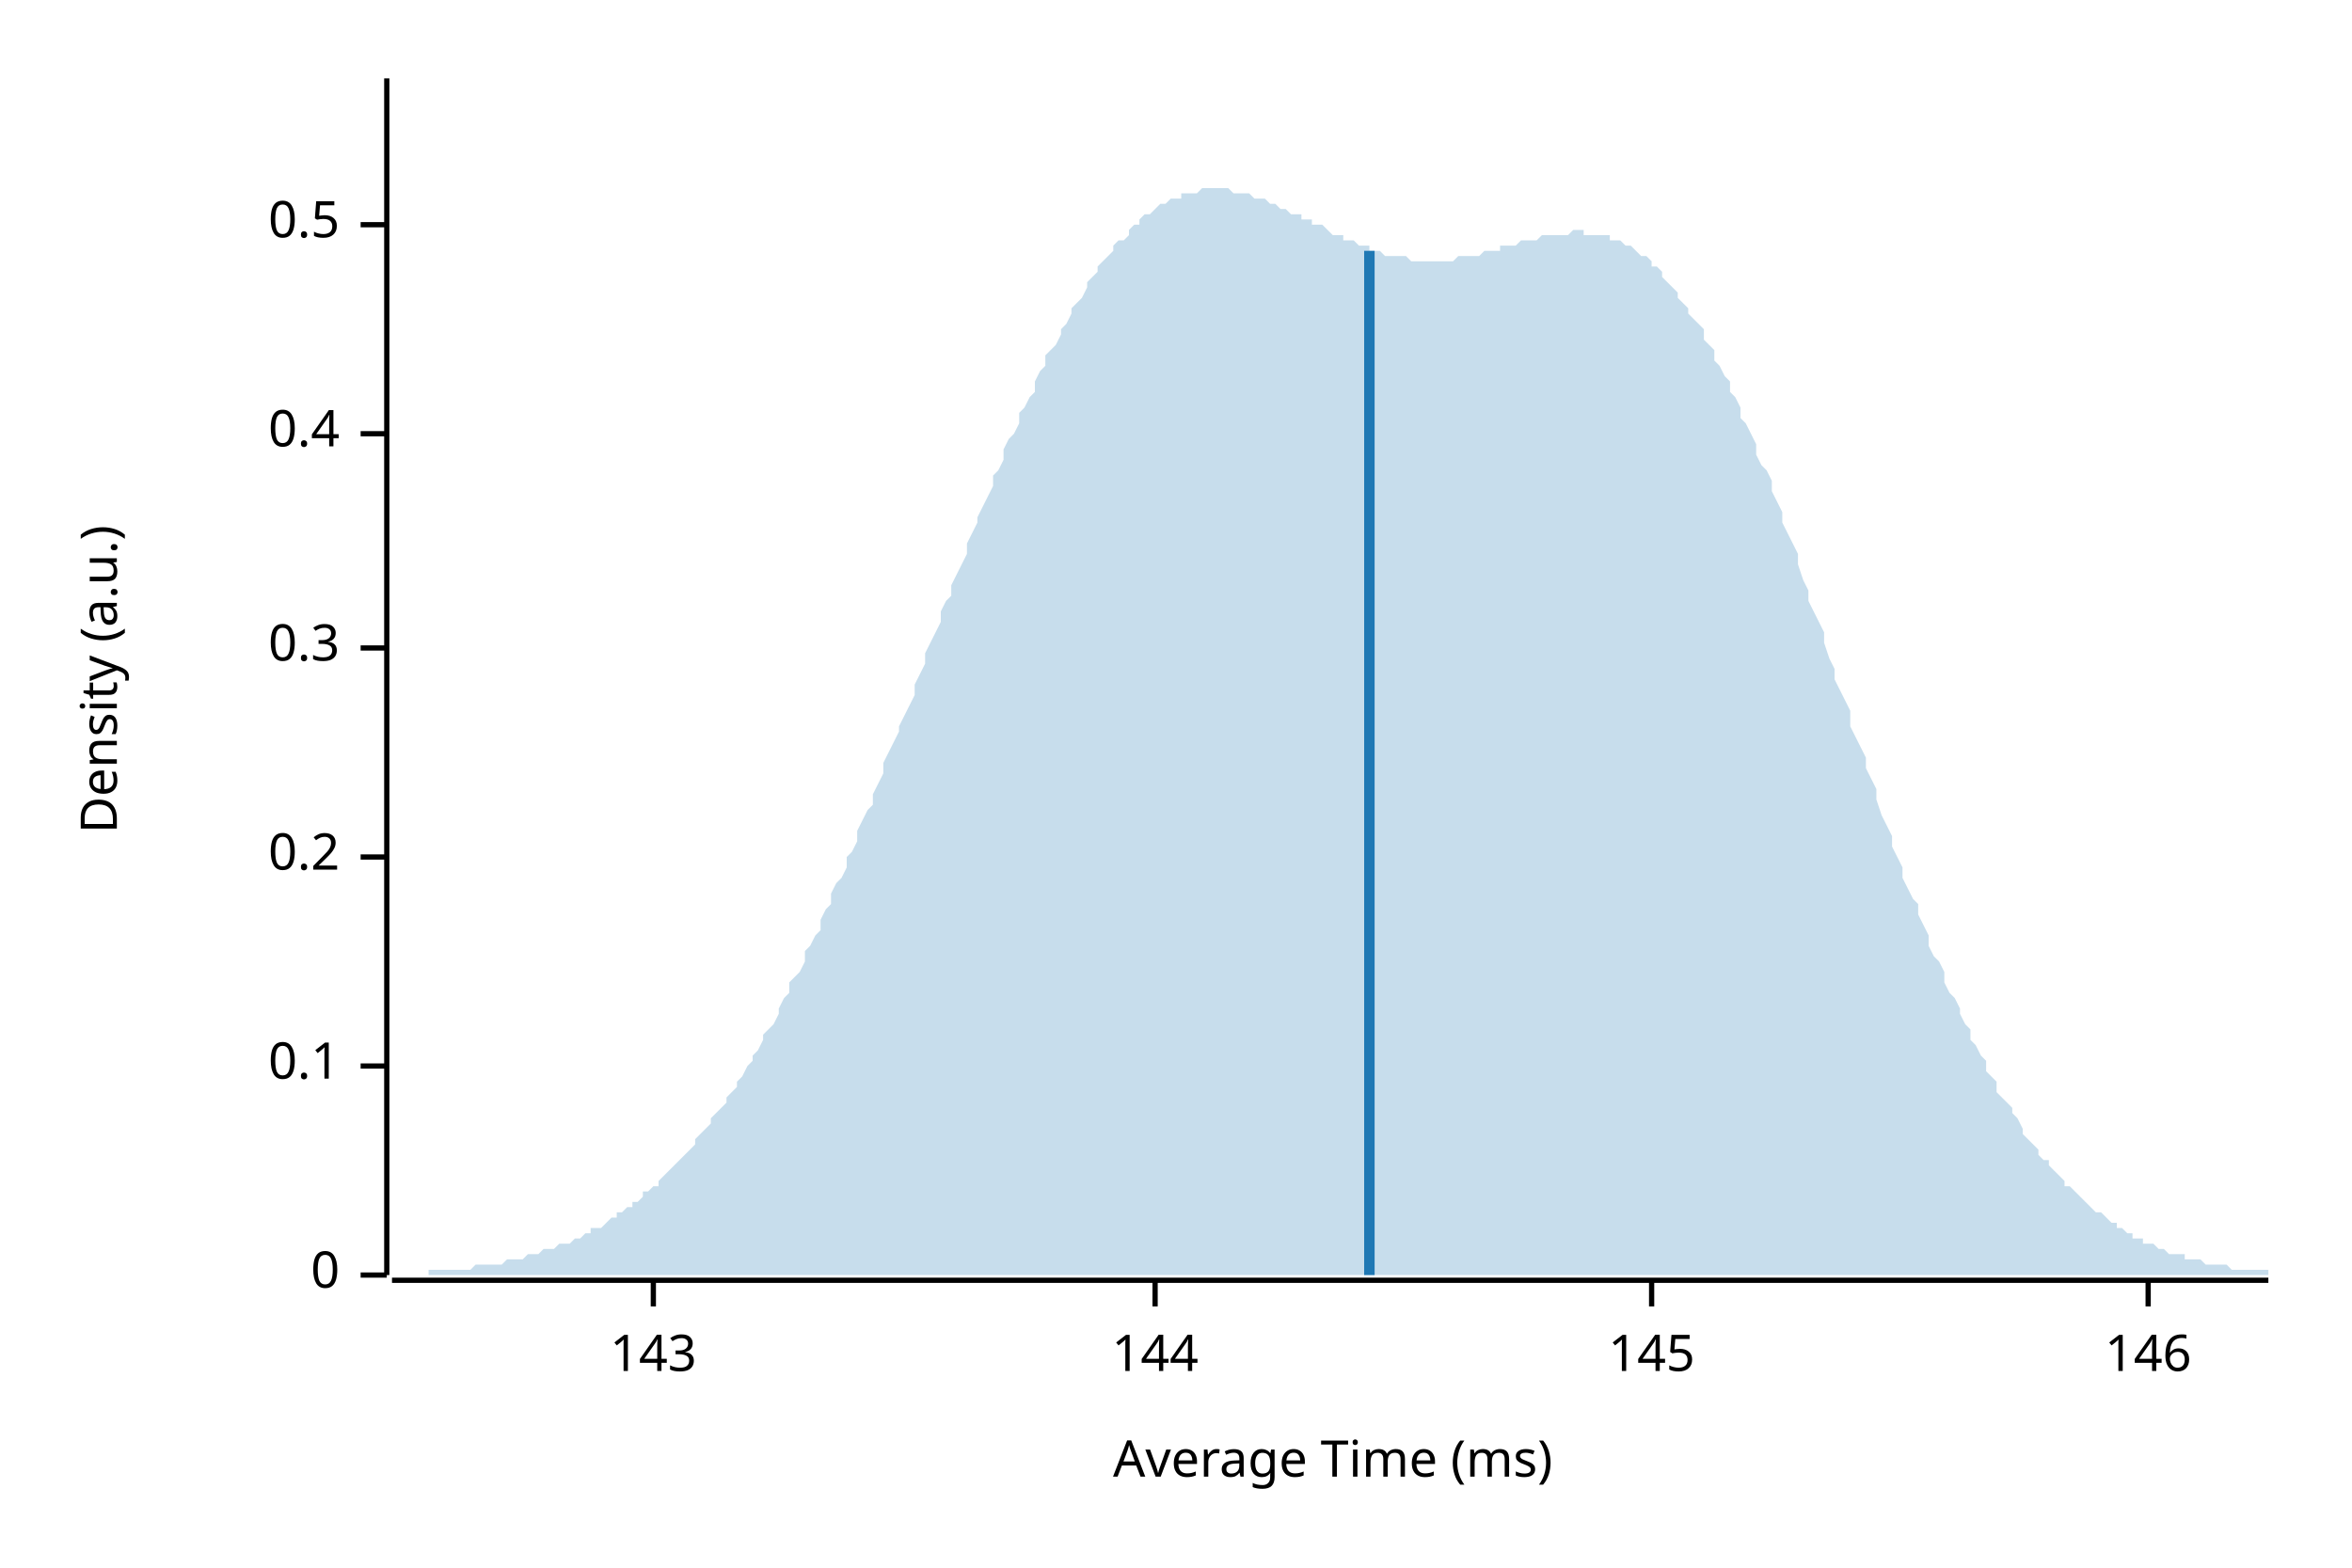
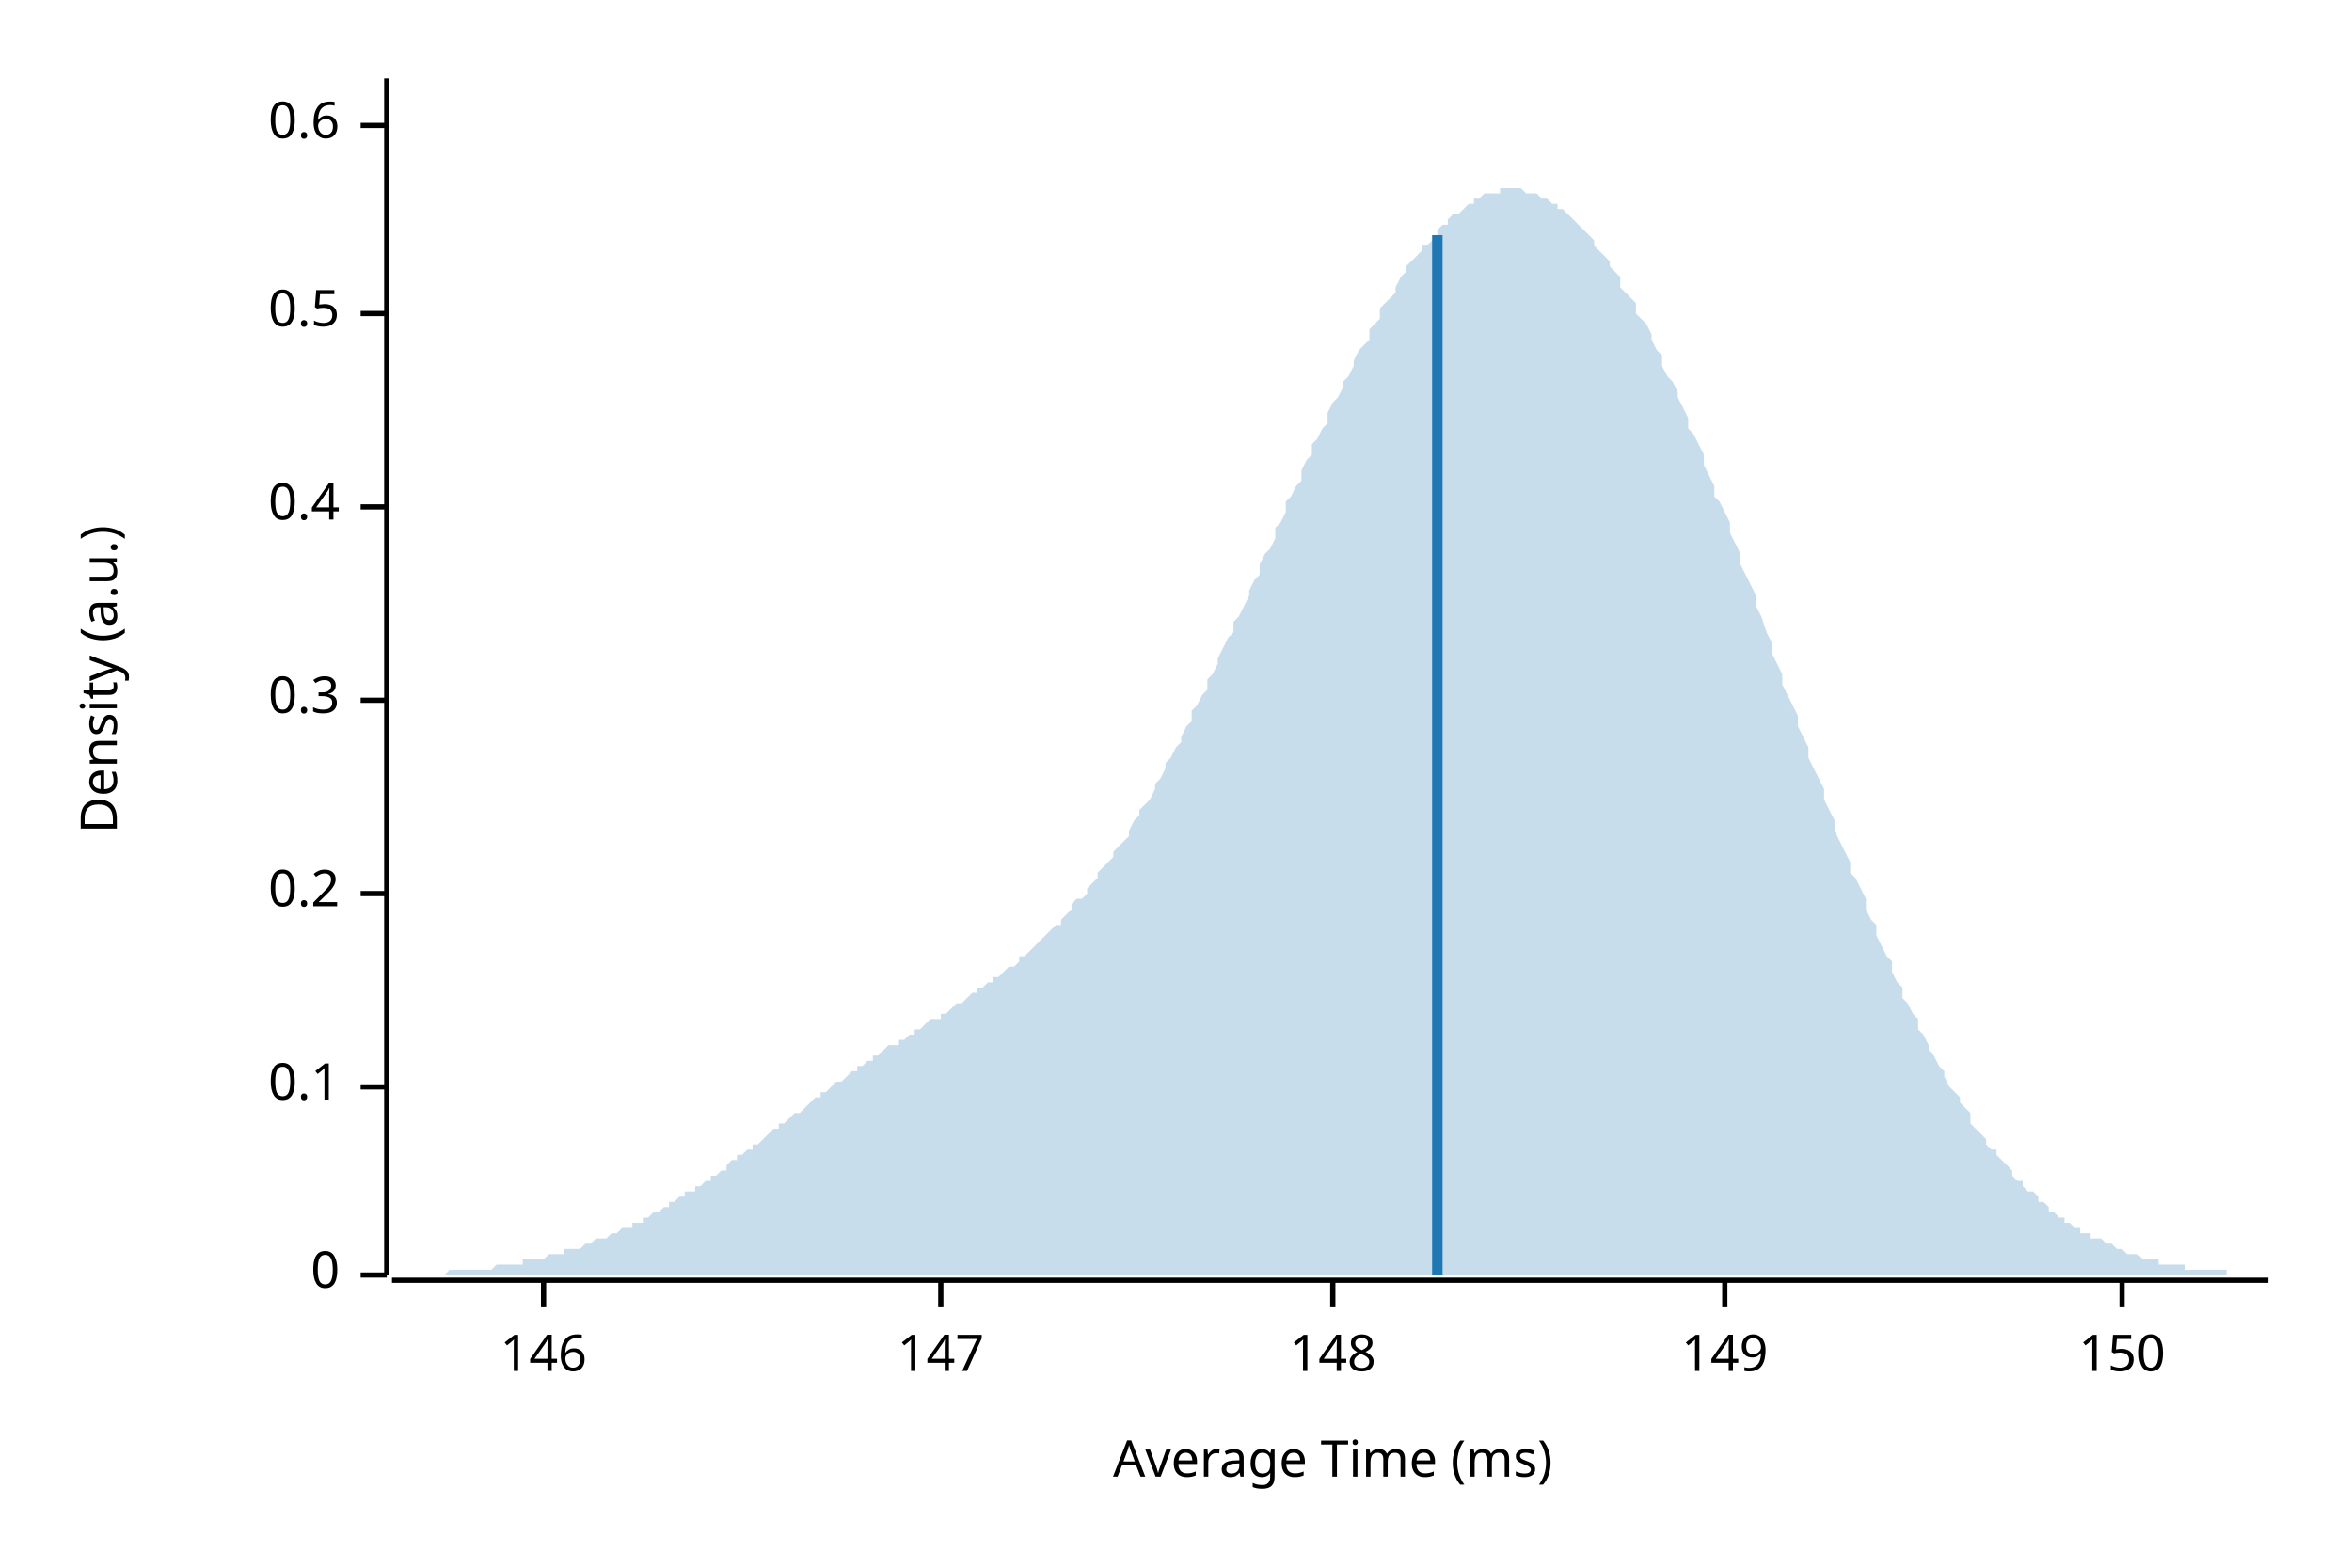
<svg xmlns="http://www.w3.org/2000/svg" width="450" height="300" viewBox="0 0 450 300">
  <text x="15" y="130" dy="0.76em" text-anchor="middle" font-family="sans-serif" font-size="9.677" opacity="1" fill="#000000" transform="rotate(270, 15, 130)">
Density (a.u.)
</text>
  <text x="255" y="285" dy="-0.5ex" text-anchor="middle" font-family="sans-serif" font-size="9.677" opacity="1" fill="#000000">
Average Time (ms)
</text>
  <polyline fill="none" opacity="1" stroke="#000000" stroke-width="1" points="74,15 74,244 " />
  <text x="65" y="244" dy="0.5ex" text-anchor="end" font-family="sans-serif" font-size="9.677" opacity="1" fill="#000000">
0
</text>
  <polyline fill="none" opacity="1" stroke="#000000" stroke-width="1" points="69,244 74,244 " />
-   <text x="65" y="204" dy="0.5ex" text-anchor="end" font-family="sans-serif" font-size="9.677" opacity="1" fill="#000000">
+   <text x="65" y="208" dy="0.5ex" text-anchor="end" font-family="sans-serif" font-size="9.677" opacity="1" fill="#000000">
0.1
</text>
-   <polyline fill="none" opacity="1" stroke="#000000" stroke-width="1" points="69,204 74,204 " />
-   <text x="65" y="164" dy="0.5ex" text-anchor="end" font-family="sans-serif" font-size="9.677" opacity="1" fill="#000000">
+   <polyline fill="none" opacity="1" stroke="#000000" stroke-width="1" points="69,208 74,208 " />
+   <text x="65" y="171" dy="0.5ex" text-anchor="end" font-family="sans-serif" font-size="9.677" opacity="1" fill="#000000">
0.2
</text>
-   <polyline fill="none" opacity="1" stroke="#000000" stroke-width="1" points="69,164 74,164 " />
-   <text x="65" y="124" dy="0.5ex" text-anchor="end" font-family="sans-serif" font-size="9.677" opacity="1" fill="#000000">
+   <polyline fill="none" opacity="1" stroke="#000000" stroke-width="1" points="69,171 74,171 " />
+   <text x="65" y="134" dy="0.5ex" text-anchor="end" font-family="sans-serif" font-size="9.677" opacity="1" fill="#000000">
0.3
</text>
-   <polyline fill="none" opacity="1" stroke="#000000" stroke-width="1" points="69,124 74,124 " />
-   <text x="65" y="83" dy="0.5ex" text-anchor="end" font-family="sans-serif" font-size="9.677" opacity="1" fill="#000000">
+   <polyline fill="none" opacity="1" stroke="#000000" stroke-width="1" points="69,134 74,134 " />
+   <text x="65" y="97" dy="0.5ex" text-anchor="end" font-family="sans-serif" font-size="9.677" opacity="1" fill="#000000">
0.4
</text>
-   <polyline fill="none" opacity="1" stroke="#000000" stroke-width="1" points="69,83 74,83 " />
-   <text x="65" y="43" dy="0.5ex" text-anchor="end" font-family="sans-serif" font-size="9.677" opacity="1" fill="#000000">
+   <polyline fill="none" opacity="1" stroke="#000000" stroke-width="1" points="69,97 74,97 " />
+   <text x="65" y="60" dy="0.5ex" text-anchor="end" font-family="sans-serif" font-size="9.677" opacity="1" fill="#000000">
0.5
</text>
-   <polyline fill="none" opacity="1" stroke="#000000" stroke-width="1" points="69,43 74,43 " />
+   <polyline fill="none" opacity="1" stroke="#000000" stroke-width="1" points="69,60 74,60 " />
+   <text x="65" y="24" dy="0.5ex" text-anchor="end" font-family="sans-serif" font-size="9.677" opacity="1" fill="#000000">
+ 0.6
+ </text>
+   <polyline fill="none" opacity="1" stroke="#000000" stroke-width="1" points="69,24 74,24 " />
  <polyline fill="none" opacity="1" stroke="#000000" stroke-width="1" points="75,245 434,245 " />
-   <text x="125" y="255" dy="0.76em" text-anchor="middle" font-family="sans-serif" font-size="9.677" opacity="1" fill="#000000">
- 143
- </text>
-   <polyline fill="none" opacity="1" stroke="#000000" stroke-width="1" points="125,245 125,250 " />
-   <text x="221" y="255" dy="0.76em" text-anchor="middle" font-family="sans-serif" font-size="9.677" opacity="1" fill="#000000">
- 144
- </text>
-   <polyline fill="none" opacity="1" stroke="#000000" stroke-width="1" points="221,245 221,250 " />
-   <text x="316" y="255" dy="0.76em" text-anchor="middle" font-family="sans-serif" font-size="9.677" opacity="1" fill="#000000">
- 145
- </text>
-   <polyline fill="none" opacity="1" stroke="#000000" stroke-width="1" points="316,245 316,250 " />
-   <text x="411" y="255" dy="0.76em" text-anchor="middle" font-family="sans-serif" font-size="9.677" opacity="1" fill="#000000">
+   <text x="104" y="255" dy="0.76em" text-anchor="middle" font-family="sans-serif" font-size="9.677" opacity="1" fill="#000000">
146
</text>
-   <polyline fill="none" opacity="1" stroke="#000000" stroke-width="1" points="411,245 411,250 " />
-   <polygon opacity="0.25" fill="#1F78B4" points="75,244 75,244 76,244 77,244 77,244 78,244 79,244 80,244 80,244 81,244 82,244 82,243 83,243 84,243 85,243 85,243 86,243 87,243 87,243 88,243 89,243 90,243 90,243 91,242 92,242 92,242 93,242 94,242 95,242 95,242 96,242 97,241 98,241 98,241 99,241 100,241 100,241 101,240 102,240 103,240 103,240 104,239 105,239 105,239 106,239 107,238 108,238 108,238 109,238 110,237 110,237 111,237 112,236 113,236 113,235 114,235 115,235 116,234 116,234 117,233 118,233 118,232 119,232 120,231 121,231 121,230 122,230 123,229 123,228 124,228 125,227 126,227 126,226 127,225 128,224 128,224 129,223 130,222 131,221 131,221 132,220 133,219 133,218 134,217 135,216 136,215 136,214 137,213 138,212 139,211 139,210 140,209 141,208 141,207 142,206 143,204 144,203 144,202 145,201 146,199 146,198 147,197 148,196 149,194 149,193 150,191 151,190 151,188 152,187 153,186 154,184 154,182 155,181 156,179 157,178 157,176 158,174 159,173 159,171 160,169 161,168 162,166 162,164 163,163 164,161 164,159 165,157 166,155 167,154 167,152 168,150 169,148 169,146 170,144 171,142 172,140 172,139 173,137 174,135 175,133 175,131 176,129 177,127 177,125 178,123 179,121 180,119 180,117 181,115 182,114 182,112 183,110 184,108 185,106 185,104 186,102 187,100 187,99 188,97 189,95 190,93 190,91 191,90 192,88 192,86 193,84 194,83 195,81 195,79 196,78 197,76 198,75 198,73 199,71 200,70 200,68 201,67 202,66 203,64 203,63 204,62 205,60 205,59 206,58 207,57 208,55 208,54 209,53 210,52 210,51 211,50 212,49 213,48 213,47 214,46 215,46 216,45 216,44 217,43 218,43 218,42 219,41 220,41 221,40 221,40 222,39 223,39 223,39 224,38 225,38 226,38 226,37 227,37 228,37 228,37 229,37 230,36 231,36 231,36 232,36 233,36 233,36 234,36 235,36 236,37 236,37 237,37 238,37 239,37 239,37 240,38 241,38 241,38 242,38 243,39 244,39 244,39 245,40 246,40 246,40 247,41 248,41 249,41 249,42 250,42 251,42 251,43 252,43 253,43 254,44 254,44 255,45 256,45 257,45 257,46 258,46 259,46 259,46 260,47 261,47 262,47 262,48 263,48 264,48 264,48 265,49 266,49 267,49 267,49 268,49 269,49 269,49 270,50 271,50 272,50 272,50 273,50 274,50 275,50 275,50 276,50 277,50 277,50 278,50 279,49 280,49 280,49 281,49 282,49 282,49 283,49 284,48 285,48 285,48 286,48 287,48 287,47 288,47 289,47 290,47 290,47 291,46 292,46 292,46 293,46 294,46 295,45 295,45 296,45 297,45 298,45 298,45 299,45 300,45 300,45 301,44 302,44 303,44 303,45 304,45 305,45 305,45 306,45 307,45 308,45 308,46 309,46 310,46 310,46 311,47 312,47 313,48 313,48 314,49 315,49 316,50 316,51 317,51 318,52 318,53 319,54 320,55 321,56 321,57 322,58 323,59 323,60 324,61 325,62 326,63 326,65 327,66 328,67 328,69 329,70 330,72 331,73 331,75 332,76 333,78 333,80 334,81 335,83 336,85 336,87 337,89 338,90 339,92 339,94 340,96 341,98 341,100 342,102 343,104 344,106 344,108 345,111 346,113 346,115 347,117 348,119 349,121 349,123 350,126 351,128 351,130 352,132 353,134 354,136 354,139 355,141 356,143 357,145 357,147 358,149 359,151 359,153 360,156 361,158 362,160 362,162 363,164 364,166 364,168 365,170 366,172 367,173 367,175 368,177 369,179 369,181 370,183 371,184 372,186 372,188 373,190 374,191 375,193 375,194 376,196 377,197 377,199 378,200 379,202 380,203 380,205 381,206 382,207 382,209 383,210 384,211 385,212 385,213 386,214 387,216 387,217 388,218 389,219 390,220 390,221 391,222 392,222 392,223 393,224 394,225 395,226 395,227 396,227 397,228 398,229 398,229 399,230 400,231 400,231 401,232 402,232 403,233 403,233 404,234 405,234 405,235 406,235 407,236 408,236 408,237 409,237 410,237 410,238 411,238 412,238 413,239 413,239 414,239 415,240 416,240 416,240 417,240 418,240 418,241 419,241 420,241 421,241 421,241 422,242 423,242 423,242 424,242 425,242 426,242 426,242 427,243 428,243 428,243 429,243 430,243 431,243 431,243 432,243 433,243 434,243 434,244 75,244 " />
-   <polyline fill="none" opacity="1" stroke="#1F78B4" stroke-width="2" points="262,244 262,48 " />
+   <polyline fill="none" opacity="1" stroke="#000000" stroke-width="1" points="104,245 104,250 " />
+   <text x="180" y="255" dy="0.76em" text-anchor="middle" font-family="sans-serif" font-size="9.677" opacity="1" fill="#000000">
+ 147
+ </text>
+   <polyline fill="none" opacity="1" stroke="#000000" stroke-width="1" points="180,245 180,250 " />
+   <text x="255" y="255" dy="0.76em" text-anchor="middle" font-family="sans-serif" font-size="9.677" opacity="1" fill="#000000">
+ 148
+ </text>
+   <polyline fill="none" opacity="1" stroke="#000000" stroke-width="1" points="255,245 255,250 " />
+   <text x="330" y="255" dy="0.76em" text-anchor="middle" font-family="sans-serif" font-size="9.677" opacity="1" fill="#000000">
+ 149
+ </text>
+   <polyline fill="none" opacity="1" stroke="#000000" stroke-width="1" points="330,245 330,250 " />
+   <text x="406" y="255" dy="0.76em" text-anchor="middle" font-family="sans-serif" font-size="9.677" opacity="1" fill="#000000">
+ 150
+ </text>
+   <polyline fill="none" opacity="1" stroke="#000000" stroke-width="1" points="406,245 406,250 " />
+   <polygon opacity="0.25" fill="#1F78B4" points="75,244 75,244 76,244 77,244 77,244 78,244 79,244 80,244 80,244 81,244 82,244 82,244 83,244 84,244 85,244 85,244 86,243 87,243 87,243 88,243 89,243 90,243 90,243 91,243 92,243 92,243 93,243 94,243 95,242 95,242 96,242 97,242 98,242 98,242 99,242 100,242 100,241 101,241 102,241 103,241 103,241 104,241 105,240 105,240 106,240 107,240 108,240 108,239 109,239 110,239 110,239 111,239 112,238 113,238 113,238 114,237 115,237 116,237 116,237 117,236 118,236 118,236 119,235 120,235 121,235 121,234 122,234 123,234 123,233 124,233 125,232 126,232 126,232 127,231 128,231 128,230 129,230 130,229 131,229 131,228 132,228 133,228 133,227 134,227 135,226 136,226 136,225 137,225 138,224 139,224 139,223 140,222 141,222 141,221 142,221 143,220 144,220 144,219 145,219 146,218 146,218 147,217 148,216 149,216 149,215 150,215 151,214 151,214 152,213 153,213 154,212 154,212 155,211 156,210 157,210 157,209 158,209 159,208 159,208 160,207 161,207 162,206 162,206 163,205 164,205 164,204 165,204 166,203 167,203 167,202 168,202 169,201 169,201 170,200 171,200 172,200 172,199 173,199 174,198 175,198 175,197 176,197 177,196 177,196 178,195 179,195 180,195 180,194 181,194 182,193 182,193 183,192 184,192 185,191 185,191 186,190 187,190 187,189 188,189 189,188 190,188 190,187 191,187 192,186 192,186 193,185 194,185 195,184 195,183 196,183 197,182 198,181 198,181 199,180 200,179 200,179 201,178 202,177 203,177 203,176 204,175 205,174 205,173 206,172 207,172 208,171 208,170 209,169 210,168 210,167 211,166 212,165 213,164 213,163 214,162 215,161 216,160 216,159 217,157 218,156 218,155 219,154 220,153 221,151 221,150 222,149 223,147 223,146 224,145 225,143 226,142 226,141 227,139 228,138 228,136 229,135 230,133 231,132 231,130 232,129 233,127 233,126 234,124 235,122 236,121 236,119 237,118 238,116 239,114 239,113 240,111 241,110 241,108 242,106 243,105 244,103 244,101 245,100 246,98 246,96 247,95 248,93 249,92 249,90 250,88 251,87 251,85 252,84 253,82 254,81 254,79 255,77 256,76 257,74 257,73 258,72 259,70 259,69 260,67 261,66 262,65 262,63 263,62 264,61 264,59 265,58 266,57 267,56 267,55 268,53 269,52 269,51 270,50 271,49 272,48 272,47 273,47 274,46 275,45 275,44 276,43 277,43 277,42 278,41 279,41 280,40 280,40 281,39 282,39 282,38 283,38 284,37 285,37 285,37 286,37 287,37 287,36 288,36 289,36 290,36 290,36 291,36 292,37 292,37 293,37 294,37 295,38 295,38 296,38 297,39 298,39 298,40 299,40 300,41 300,41 301,42 302,43 303,44 303,44 304,45 305,46 305,47 306,48 307,49 308,50 308,51 309,52 310,53 310,55 311,56 312,57 313,58 313,60 314,61 315,62 316,64 316,65 317,67 318,68 318,70 319,72 320,73 321,75 321,76 322,78 323,80 323,82 324,83 325,85 326,87 326,89 327,91 328,93 328,95 329,96 330,98 331,100 331,102 332,104 333,106 333,108 334,110 335,112 336,114 336,116 337,118 338,121 339,123 339,125 340,127 341,129 341,131 342,133 343,135 344,137 344,139 345,141 346,143 346,145 347,147 348,149 349,151 349,153 350,155 351,157 351,159 352,161 353,163 354,165 354,167 355,168 356,170 357,172 357,174 358,176 359,177 359,179 360,181 361,183 362,184 362,186 363,188 364,189 364,191 365,192 366,194 367,195 367,197 368,198 369,200 369,201 370,202 371,204 372,205 372,206 373,208 374,209 375,210 375,211 376,212 377,213 377,215 378,216 379,217 380,218 380,219 381,220 382,220 382,221 383,222 384,223 385,224 385,225 386,226 387,226 387,227 388,228 389,228 390,229 390,230 391,230 392,231 392,232 393,232 394,233 395,233 395,234 396,234 397,235 398,235 398,236 399,236 400,236 400,237 401,237 402,237 403,238 403,238 404,238 405,239 405,239 406,239 407,240 408,240 408,240 409,240 410,241 410,241 411,241 412,241 413,241 413,242 414,242 415,242 416,242 416,242 417,242 418,242 418,243 419,243 420,243 421,243 421,243 422,243 423,243 423,243 424,243 425,243 426,243 426,244 427,244 428,244 428,244 429,244 430,244 431,244 431,244 432,244 433,244 434,244 434,244 75,244 " />
+   <polyline fill="none" opacity="1" stroke="#1F78B4" stroke-width="2" points="275,244 275,45 " />
</svg>
